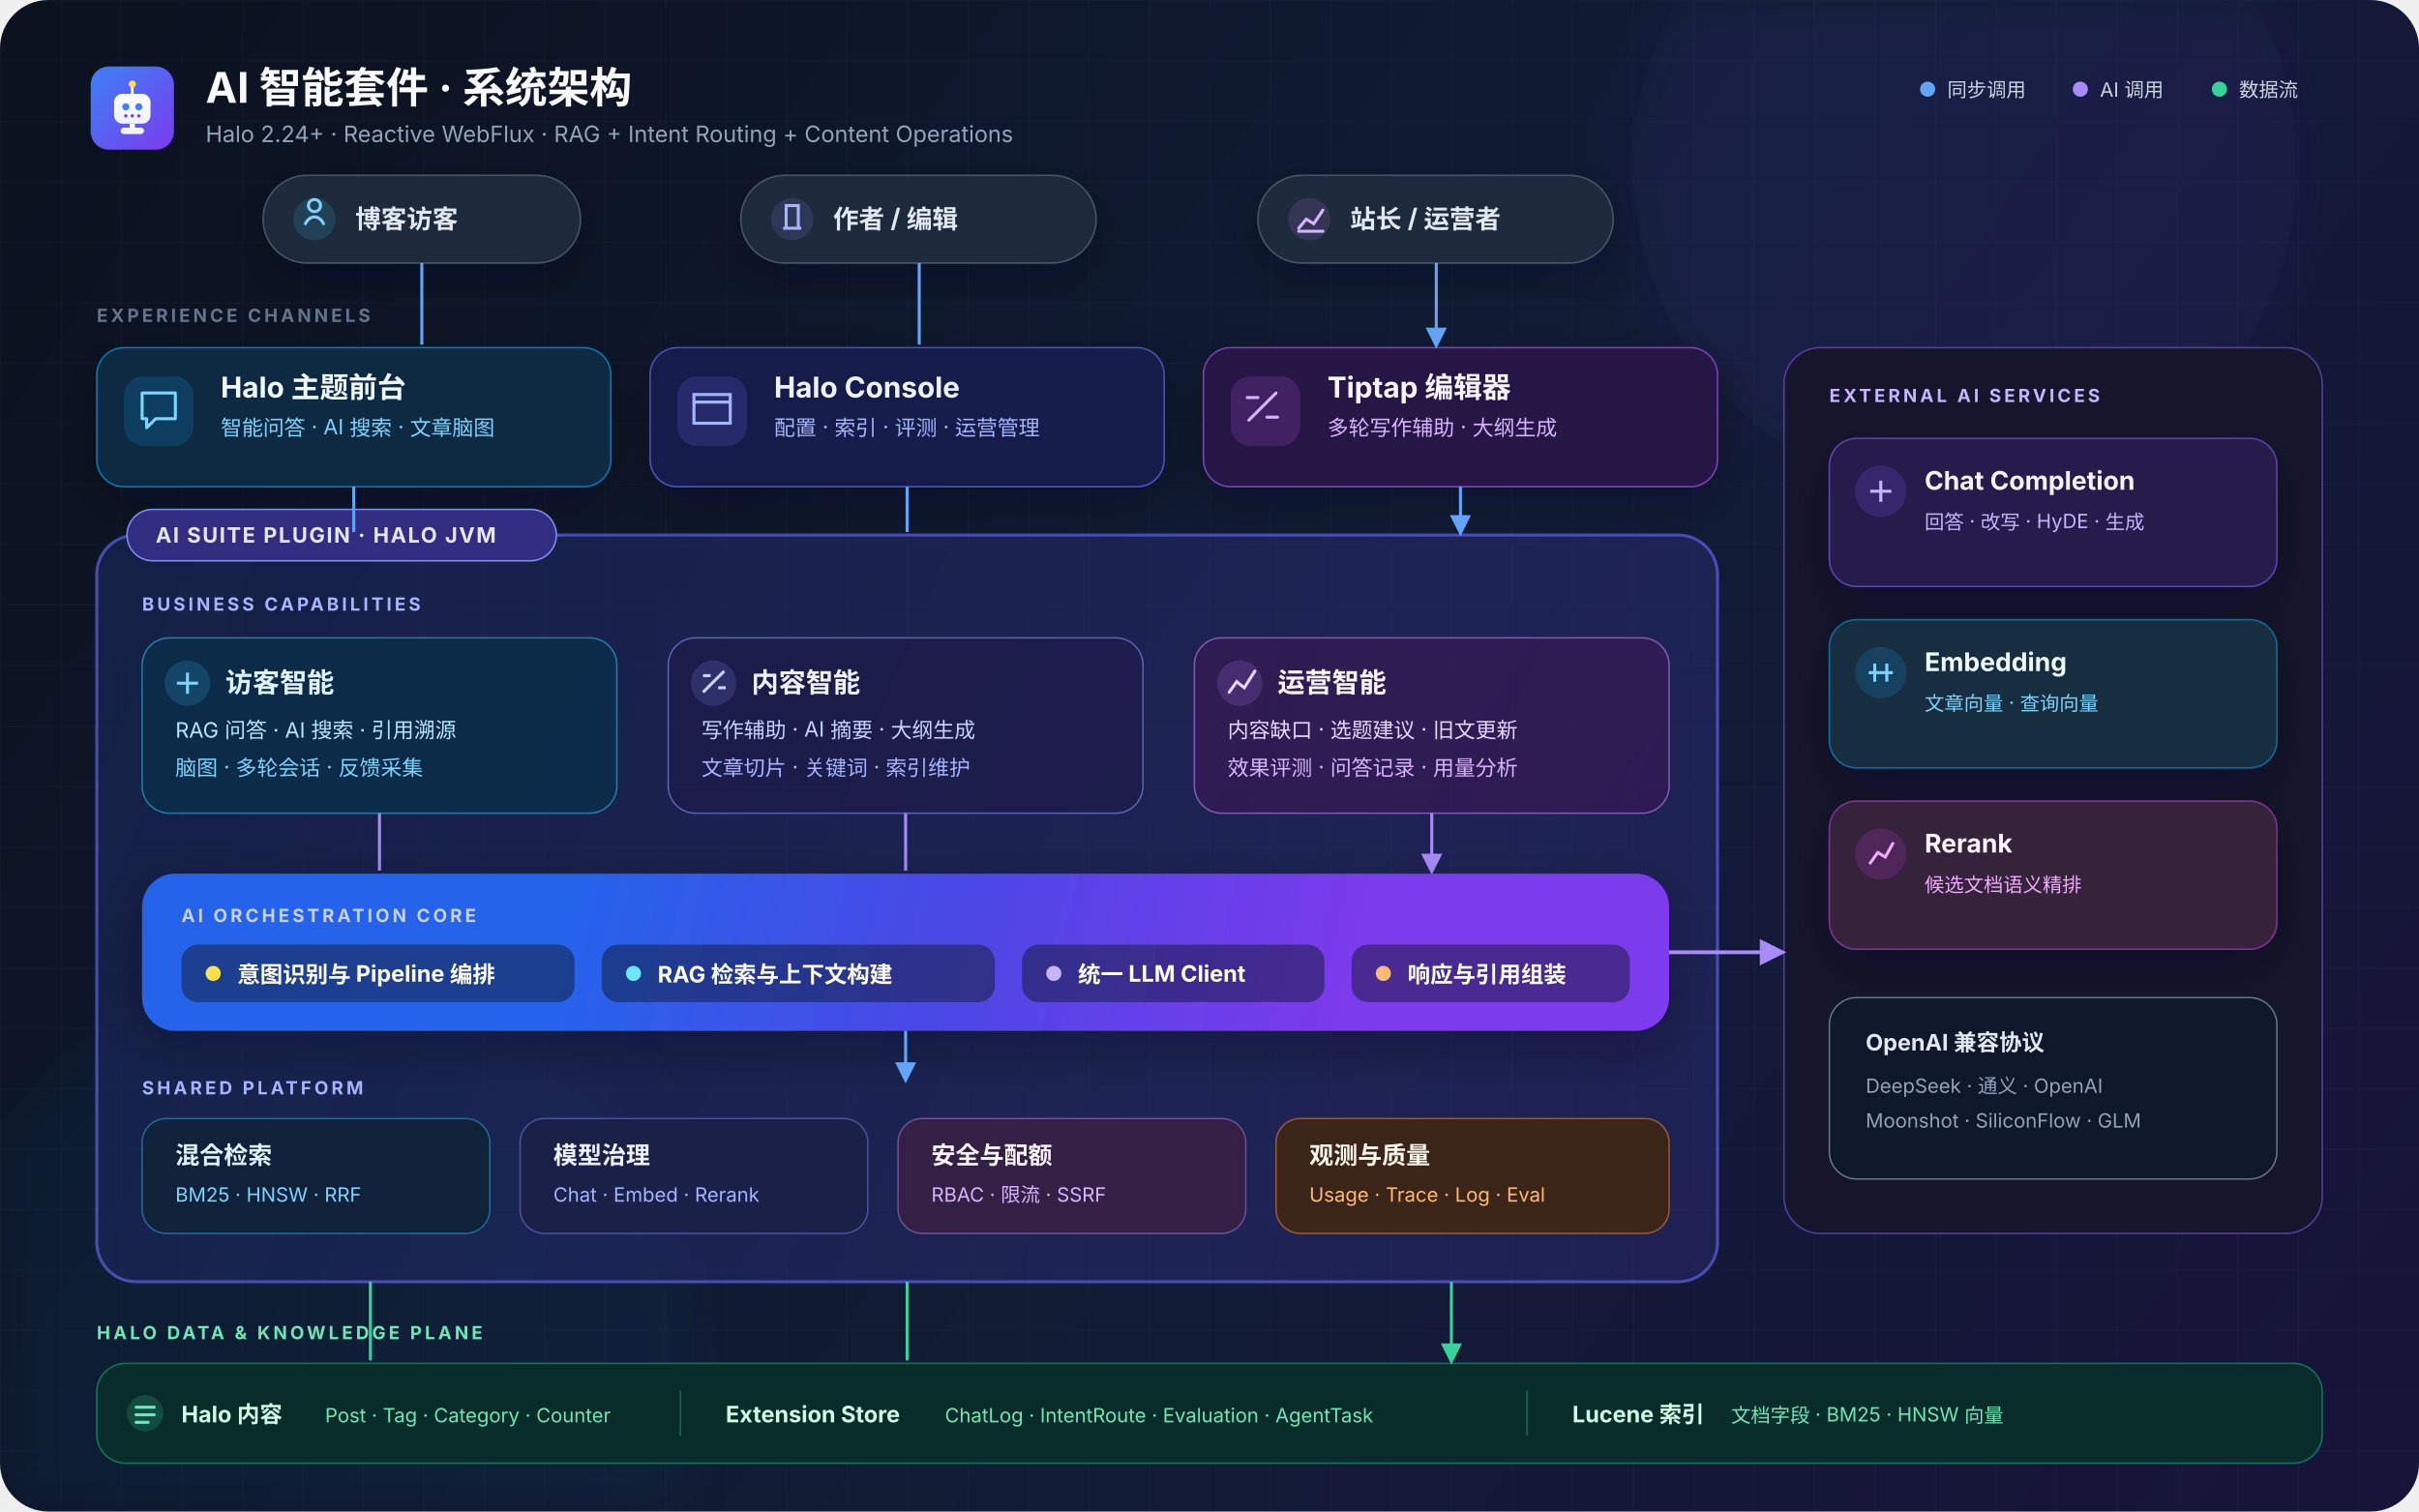
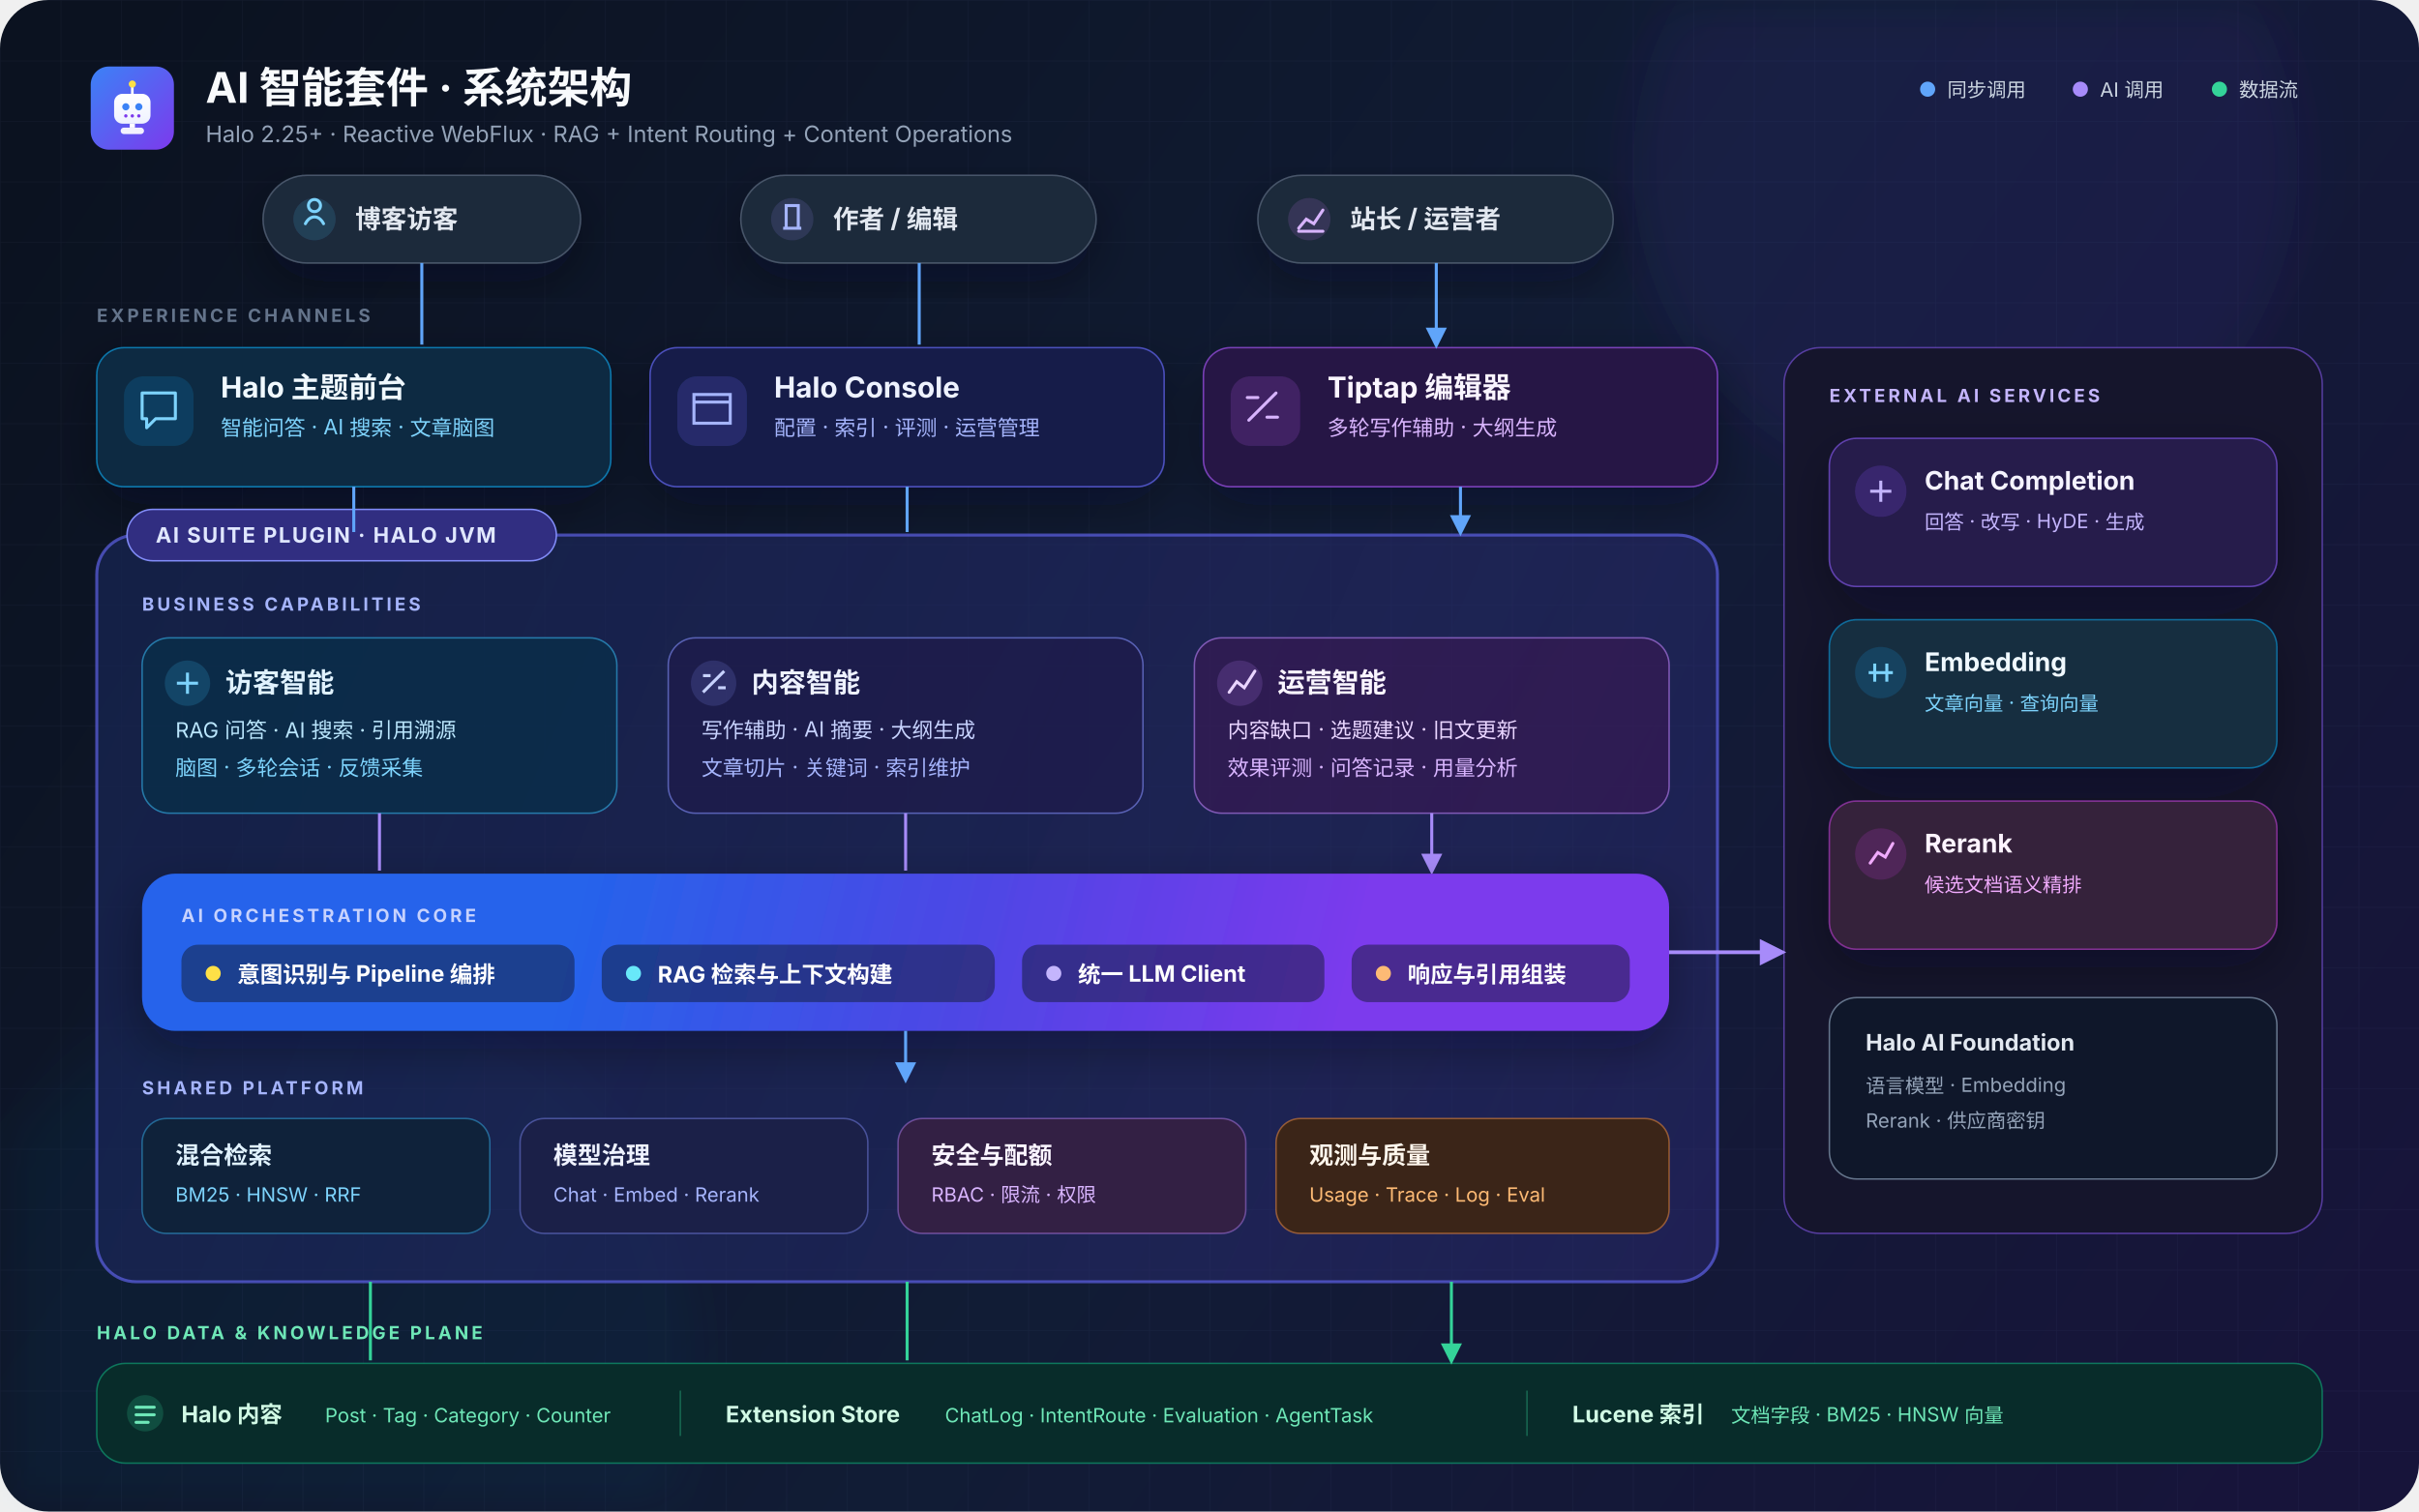
<svg xmlns="http://www.w3.org/2000/svg" width="1600" height="1000" viewBox="0 0 1600 1000" fill="none">
  <defs>
    <linearGradient id="canvas" x1="80" y1="20" x2="1520" y2="980" gradientUnits="userSpaceOnUse">
      <stop stop-color="#0B1220" />
      <stop offset="0.55" stop-color="#111C35" />
      <stop offset="1" stop-color="#17143A" />
    </linearGradient>
    <linearGradient id="plugin" x1="88" y1="344" x2="1200" y2="820" gradientUnits="userSpaceOnUse">
      <stop stop-color="#172554" stop-opacity="0.7" />
      <stop offset="1" stop-color="#312E81" stop-opacity="0.38" />
    </linearGradient>
    <linearGradient id="brand" x1="0" y1="0" x2="1" y2="1">
      <stop stop-color="#3B82F6" />
      <stop offset="1" stop-color="#7C3AED" />
    </linearGradient>
    <linearGradient id="face" x1="0" y1="0" x2="0" y2="1">
      <stop stop-color="#FFFFFF" />
      <stop offset="1" stop-color="#EEF2FF" />
    </linearGradient>
    <linearGradient id="core" x1="390" y1="560" x2="890" y2="680" gradientUnits="userSpaceOnUse">
      <stop stop-color="#2563EB" />
      <stop offset="0.52" stop-color="#4F46E5" />
      <stop offset="1" stop-color="#7C3AED" />
    </linearGradient>
    <pattern id="grid" width="40" height="40" patternUnits="userSpaceOnUse">
      <path d="M40 0H0V40" stroke="#C7D2FE" stroke-opacity="0.04" />
    </pattern>
    <filter id="shadow" x="-20%" y="-30%" width="140%" height="170%">
      <feDropShadow dx="0" dy="12" stdDeviation="16" flood-color="#020617" flood-opacity="0.32" />
    </filter>
    <filter id="glow" x="-100%" y="-100%" width="300%" height="300%">
      <feGaussianBlur stdDeviation="18" />
    </filter>
    <marker id="arrowBlue" viewBox="0 0 10 10" refX="8" refY="5" markerWidth="7" markerHeight="7" orient="auto-start-reverse">
      <path d="M0 0L10 5L0 10Z" fill="#60A5FA" />
    </marker>
    <marker id="arrowPurple" viewBox="0 0 10 10" refX="8" refY="5" markerWidth="7" markerHeight="7" orient="auto-start-reverse">
      <path d="M0 0L10 5L0 10Z" fill="#A78BFA" />
    </marker>
    <marker id="arrowGreen" viewBox="0 0 10 10" refX="8" refY="5" markerWidth="7" markerHeight="7" orient="auto-start-reverse">
      <path d="M0 0L10 5L0 10Z" fill="#34D399" />
    </marker>
  </defs>
  <rect width="1600" height="1000" rx="32" fill="url(#canvas)" />
  <rect width="1600" height="1000" rx="32" fill="url(#grid)" />
  <circle cx="1300" cy="110" r="220" fill="#7C3AED" fill-opacity="0.08" filter="url(#glow)" />
  <circle cx="210" cy="900" r="250" fill="#0284C7" fill-opacity="0.06" filter="url(#glow)" />
  <g transform="translate(60 44)">
    <g transform="scale(.43)">
      <rect width="128" height="128" rx="28" fill="url(#brand)" />
      <line x1="64" y1="30" x2="64" y2="42" stroke="white" stroke-width="4" stroke-linecap="round" />
      <circle cx="64" cy="27" r="5.5" fill="#FDE047" />
      <rect x="36" y="42" width="56" height="46" rx="13" fill="url(#face)" />
      <circle cx="54" cy="62" r="5.5" fill="#3B82F6" />
      <circle cx="74" cy="62" r="5.5" fill="#3B82F6" />
      <circle cx="54" cy="76" r="2.6" fill="#7C3AED" />
      <circle cx="64" cy="76" r="2.6" fill="#7C3AED" />
      <circle cx="74" cy="76" r="2.6" fill="#7C3AED" />
      <rect x="60" y="88" width="8" height="6" fill="white" />
      <rect x="46" y="94" width="36" height="10" rx="5" fill="white" opacity=".92" />
    </g>
    <text x="76" y="24" fill="#F8FAFC" font-family="Inter, PingFang SC, sans-serif" font-size="28" font-weight="750">AI 智能套件 · 系统架构</text>
-     <text x="76" y="50" fill="#94A3B8" font-family="Inter, PingFang SC, sans-serif" font-size="15">Halo 2.24+ · Reactive WebFlux · RAG + Intent Routing + Content Operations</text>
+     <text x="76" y="50" fill="#94A3B8" font-family="Inter, PingFang SC, sans-serif" font-size="15">Halo 2.25+ · Reactive WebFlux · RAG + Intent Routing + Content Operations</text>
  </g>
  <g transform="translate(1270 54)">
    <circle cx="5" cy="5" r="5" fill="#60A5FA" />
    <text x="18" y="10" fill="#CBD5E1" font-family="Inter, PingFang SC, sans-serif" font-size="13">同步调用</text>
    <circle cx="106" cy="5" r="5" fill="#A78BFA" />
    <text x="119" y="10" fill="#CBD5E1" font-family="Inter, PingFang SC, sans-serif" font-size="13">AI 调用</text>
    <circle cx="198" cy="5" r="5" fill="#34D399" />
    <text x="211" y="10" fill="#CBD5E1" font-family="Inter, PingFang SC, sans-serif" font-size="13">数据流</text>
  </g>
  <g font-family="Inter, PingFang SC, sans-serif" filter="url(#shadow)">
    <rect x="174" y="116" width="210" height="58" rx="29" fill="#1E293B" stroke="#475569" />
    <circle cx="208" cy="145" r="14" fill="#38BDF8" fill-opacity=".15" />
    <path d="M202 148c3-6 9-6 12 0M208 140a4 4 0 1 0 0-8 4 4 0 0 0 0 8Z" stroke="#7DD3FC" stroke-width="2" stroke-linecap="round" />
    <text x="235" y="151" fill="#E2E8F0" font-size="17" font-weight="650">博客访客</text>
    <rect x="490" y="116" width="235" height="58" rx="29" fill="#1E293B" stroke="#475569" />
    <circle cx="524" cy="145" r="14" fill="#818CF8" fill-opacity=".15" />
    <path d="M518 151h12M520 136h8v15h-8z" stroke="#A5B4FC" stroke-width="2" />
    <text x="551" y="151" fill="#E2E8F0" font-size="17" font-weight="650">作者 / 编辑</text>
    <rect x="832" y="116" width="235" height="58" rx="29" fill="#1E293B" stroke="#475569" />
    <circle cx="866" cy="145" r="14" fill="#C084FC" fill-opacity=".15" />
    <path d="M859 151l5-6 5 3 6-9M859 153h16" stroke="#D8B4FE" stroke-width="2" stroke-linecap="round" />
    <text x="893" y="151" fill="#E2E8F0" font-size="17" font-weight="650">站长 / 运营者</text>
  </g>
  <text x="64" y="213" fill="#64748B" font-family="Inter, PingFang SC, sans-serif" font-size="12" font-weight="700" letter-spacing="2">EXPERIENCE CHANNELS</text>
  <g filter="url(#shadow)" font-family="Inter, PingFang SC, sans-serif">
    <rect x="64" y="230" width="340" height="92" rx="18" fill="#0F2942" stroke="#0EA5E9" stroke-opacity=".65" />
    <rect x="82" y="249" width="46" height="46" rx="13" fill="#0EA5E9" fill-opacity=".17" />
    <path d="M94 260h22v17h-13l-6 6v-6h-3z" stroke="#7DD3FC" stroke-width="2" stroke-linejoin="round" />
    <text x="146" y="263" fill="#F0F9FF" font-size="19" font-weight="700">Halo 主题前台</text>
    <text x="146" y="288" fill="#7DD3FC" font-size="14">智能问答 · AI 搜索 · 文章脑图</text>
    <rect x="430" y="230" width="340" height="92" rx="18" fill="#171E4A" stroke="#6366F1" stroke-opacity=".7" />
    <rect x="448" y="249" width="46" height="46" rx="13" fill="#6366F1" fill-opacity=".2" />
    <path d="M459 261h24v19h-24zM459 266h24" stroke="#A5B4FC" stroke-width="2" />
    <text x="512" y="263" fill="#EEF2FF" font-size="19" font-weight="700">Halo Console</text>
    <text x="512" y="288" fill="#A5B4FC" font-size="14">配置 · 索引 · 评测 · 运营管理</text>
    <rect x="796" y="230" width="340" height="92" rx="18" fill="#281744" stroke="#A855F7" stroke-opacity=".65" />
    <rect x="814" y="249" width="46" height="46" rx="13" fill="#A855F7" fill-opacity=".18" />
    <path d="M826 278l18-18M825 263h7M838 276h7" stroke="#D8B4FE" stroke-width="2" stroke-linecap="round" />
    <text x="878" y="263" fill="#FAF5FF" font-size="19" font-weight="700">Tiptap 编辑器</text>
    <text x="878" y="288" fill="#D8B4FE" font-size="14">多轮写作辅助 · 大纲生成</text>
  </g>
  <path d="M279 174V228M608 174V228M950 174V228" stroke="#60A5FA" stroke-width="2" marker-end="url(#arrowBlue)" />
  <rect x="64" y="354" width="1072" height="494" rx="26" fill="url(#plugin)" stroke="#6366F1" stroke-opacity=".65" stroke-width="2" />
  <rect x="84" y="337" width="284" height="34" rx="17" fill="#312E81" stroke="#818CF8" />
  <text x="103" y="359" fill="#E0E7FF" font-family="Inter, PingFang SC, sans-serif" font-size="14" font-weight="700" letter-spacing="1">AI SUITE PLUGIN · HALO JVM</text>
  <path d="M234 322V352M600 322V352M966 322V352" stroke="#60A5FA" stroke-width="2" marker-end="url(#arrowBlue)" />
  <text x="94" y="404" fill="#A5B4FC" font-family="Inter, PingFang SC, sans-serif" font-size="12" font-weight="700" letter-spacing="2">BUSINESS CAPABILITIES</text>
  <g font-family="Inter, PingFang SC, sans-serif">
    <rect x="94" y="422" width="314" height="116" rx="18" fill="#082F49" fill-opacity=".7" stroke="#38BDF8" stroke-opacity=".55" />
    <circle cx="124" cy="452" r="15" fill="#38BDF8" fill-opacity=".18" />
    <path d="M117 452h14M124 445v14" stroke="#7DD3FC" stroke-width="2" />
    <text x="149" y="458" fill="#E0F2FE" font-size="18" font-weight="700">访客智能</text>
    <text x="116" y="488" fill="#BAE6FD" font-size="14">RAG 问答 · AI 搜索 · 引用溯源</text>
    <text x="116" y="513" fill="#7DD3FC" font-size="14">脑图 · 多轮会话 · 反馈采集</text>
    <rect x="442" y="422" width="314" height="116" rx="18" fill="#1E1B4B" fill-opacity=".78" stroke="#818CF8" stroke-opacity=".6" />
    <circle cx="472" cy="452" r="15" fill="#818CF8" fill-opacity=".18" />
    <path d="M465 458l14-14M465 447h5M475 455h5" stroke="#C7D2FE" stroke-width="2" />
    <text x="497" y="458" fill="#EEF2FF" font-size="18" font-weight="700">内容智能</text>
    <text x="464" y="488" fill="#C7D2FE" font-size="14">写作辅助 · AI 摘要 · 大纲生成</text>
    <text x="464" y="513" fill="#A5B4FC" font-size="14">文章切片 · 关键词 · 索引维护</text>
    <rect x="790" y="422" width="314" height="116" rx="18" fill="#3B1753" fill-opacity=".58" stroke="#C084FC" stroke-opacity=".58" />
    <circle cx="820" cy="452" r="15" fill="#C084FC" fill-opacity=".17" />
    <path d="M813 458l5-7 5 4 7-11" stroke="#E9D5FF" stroke-width="2" stroke-linecap="round" />
    <text x="845" y="458" fill="#FAF5FF" font-size="18" font-weight="700">运营智能</text>
    <text x="812" y="488" fill="#E9D5FF" font-size="14">内容缺口 · 选题建议 · 旧文更新</text>
    <text x="812" y="513" fill="#D8B4FE" font-size="14">效果评测 · 问答记录 · 用量分析</text>
  </g>
  <path d="M251 538V576M599 538V576M947 538V576" stroke="#A78BFA" stroke-width="2" marker-end="url(#arrowPurple)" />
  <g filter="url(#shadow)" font-family="Inter, PingFang SC, sans-serif">
    <rect x="94" y="578" width="1010" height="104" rx="22" fill="url(#core)" />
    <text x="120" y="610" fill="#C7D2FE" font-size="12" font-weight="750" letter-spacing="2">AI ORCHESTRATION CORE</text>
    <rect x="120" y="625" width="260" height="38" rx="11" fill="#0F172A" fill-opacity=".48" />
    <circle cx="141" cy="644" r="5" fill="#FDE047" />
    <text x="157" y="650" fill="white" font-size="15" font-weight="650">意图识别与 Pipeline 编排</text>
    <rect x="398" y="625" width="260" height="38" rx="11" fill="#0F172A" fill-opacity=".48" />
    <circle cx="419" cy="644" r="5" fill="#67E8F9" />
    <text x="435" y="650" fill="white" font-size="15" font-weight="650">RAG 检索与上下文构建</text>
    <rect x="676" y="625" width="200" height="38" rx="11" fill="#0F172A" fill-opacity=".48" />
    <circle cx="697" cy="644" r="5" fill="#C4B5FD" />
    <text x="713" y="650" fill="white" font-size="15" font-weight="650">统一 LLM Client</text>
    <rect x="894" y="625" width="184" height="38" rx="11" fill="#0F172A" fill-opacity=".48" />
    <circle cx="915" cy="644" r="5" fill="#FDBA74" />
    <text x="931" y="650" fill="white" font-size="15" font-weight="650">响应与引用组装</text>
  </g>
  <path d="M599 682V714" stroke="#60A5FA" stroke-width="2" marker-end="url(#arrowBlue)" />
  <text x="94" y="724" fill="#A5B4FC" font-family="Inter, PingFang SC, sans-serif" font-size="12" font-weight="700" letter-spacing="2">SHARED PLATFORM</text>
  <g font-family="Inter, PingFang SC, sans-serif">
    <rect x="94" y="740" width="230" height="76" rx="16" fill="#0F223A" stroke="#38BDF8" stroke-opacity=".45" />
    <text x="116" y="770" fill="#E0F2FE" font-size="16" font-weight="700">混合检索</text>
    <text x="116" y="795" fill="#7DD3FC" font-size="13">BM25 · HNSW · RRF</text>
    <rect x="344" y="740" width="230" height="76" rx="16" fill="#1B2048" stroke="#818CF8" stroke-opacity=".45" />
    <text x="366" y="770" fill="#EEF2FF" font-size="16" font-weight="700">模型治理</text>
    <text x="366" y="795" fill="#A5B4FC" font-size="13">Chat · Embed · Rerank</text>
    <rect x="594" y="740" width="230" height="76" rx="16" fill="#332044" stroke="#C084FC" stroke-opacity=".45" />
    <text x="616" y="770" fill="#FAF5FF" font-size="16" font-weight="700">安全与配额</text>
-     <text x="616" y="795" fill="#D8B4FE" font-size="13">RBAC · 限流 · SSRF</text>
+     <text x="616" y="795" fill="#D8B4FE" font-size="13">RBAC · 限流 · 权限</text>
    <rect x="844" y="740" width="260" height="76" rx="16" fill="#3B2518" stroke="#FB923C" stroke-opacity=".5" />
    <text x="866" y="770" fill="#FFF7ED" font-size="16" font-weight="700">观测与质量</text>
    <text x="866" y="795" fill="#FDBA74" font-size="13">Usage · Trace · Log · Eval</text>
  </g>
  <rect x="1180" y="230" width="356" height="586" rx="24" fill="#15152C" stroke="#8B5CF6" stroke-opacity=".55" />
  <text x="1210" y="266" fill="#C4B5FD" font-family="Inter, PingFang SC, sans-serif" font-size="12" font-weight="700" letter-spacing="2">EXTERNAL AI SERVICES</text>
  <g font-family="Inter, PingFang SC, sans-serif" filter="url(#shadow)">
    <rect x="1210" y="290" width="296" height="98" rx="18" fill="#251B4B" stroke="#8B5CF6" stroke-opacity=".6" />
    <circle cx="1244" cy="325" r="17" fill="#8B5CF6" fill-opacity=".2" />
    <path d="M1237 325h14M1244 318v14" stroke="#C4B5FD" stroke-width="2" />
    <text x="1273" y="324" fill="#F5F3FF" font-size="17" font-weight="700">Chat Completion</text>
    <text x="1273" y="350" fill="#C4B5FD" font-size="13">回答 · 改写 · HyDE · 生成</text>
    <rect x="1210" y="410" width="296" height="98" rx="18" fill="#132D40" stroke="#0EA5E9" stroke-opacity=".55" />
    <circle cx="1244" cy="445" r="17" fill="#0EA5E9" fill-opacity=".18" />
    <path d="M1236 445h16M1240 439v12M1248 439v12" stroke="#7DD3FC" stroke-width="2" />
    <text x="1273" y="444" fill="#F0F9FF" font-size="17" font-weight="700">Embedding</text>
    <text x="1273" y="470" fill="#7DD3FC" font-size="13">文章向量 · 查询向量</text>
    <rect x="1210" y="530" width="296" height="98" rx="18" fill="#34203A" stroke="#D946EF" stroke-opacity=".5" />
    <circle cx="1244" cy="565" r="17" fill="#D946EF" fill-opacity=".17" />
    <path d="M1237 571l5-7 5 3 5-9" stroke="#F0ABFC" stroke-width="2" stroke-linecap="round" />
    <text x="1273" y="564" fill="#FDF4FF" font-size="17" font-weight="700">Rerank</text>
    <text x="1273" y="590" fill="#F0ABFC" font-size="13">候选文档语义精排</text>
  </g>
  <rect x="1210" y="660" width="296" height="120" rx="18" fill="#0F172A" stroke="#64748B" />
-   <text x="1234" y="695" fill="#E2E8F0" font-family="Inter, PingFang SC, sans-serif" font-size="15" font-weight="700">OpenAI 兼容协议</text>
-   <text x="1234" y="723" fill="#94A3B8" font-family="Inter, PingFang SC, sans-serif" font-size="13">DeepSeek · 通义 · OpenAI</text>
-   <text x="1234" y="746" fill="#94A3B8" font-family="Inter, PingFang SC, sans-serif" font-size="13">Moonshot · SiliconFlow · GLM</text>
+   <text x="1234" y="695" fill="#E2E8F0" font-family="Inter, PingFang SC, sans-serif" font-size="15" font-weight="700">Halo AI Foundation</text>
+   <text x="1234" y="723" fill="#94A3B8" font-family="Inter, PingFang SC, sans-serif" font-size="13">语言模型 · Embedding</text>
+   <text x="1234" y="746" fill="#94A3B8" font-family="Inter, PingFang SC, sans-serif" font-size="13">Rerank · 供应商密钥</text>
  <path d="M1104 630H1178" stroke="#A78BFA" stroke-width="2.5" marker-end="url(#arrowPurple)" />
  <text x="64" y="886" fill="#6EE7B7" font-family="Inter, PingFang SC, sans-serif" font-size="12" font-weight="700" letter-spacing="2">HALO DATA &amp; KNOWLEDGE PLANE</text>
  <g font-family="Inter, PingFang SC, sans-serif">
    <rect x="64" y="902" width="1472" height="66" rx="19" fill="#082C2A" stroke="#10B981" stroke-opacity=".55" />
    <circle cx="96" cy="935" r="12" fill="#34D399" fill-opacity=".2" />
    <path d="M90 931h12M90 936h12M90 941h8" stroke="#6EE7B7" stroke-width="2" stroke-linecap="round" />
    <text x="120" y="941" fill="#D1FAE5" font-size="15" font-weight="700">Halo 内容</text>
    <text x="215" y="941" fill="#6EE7B7" font-size="13">Post · Tag · Category · Counter</text>
    <line x1="450" y1="920" x2="450" y2="950" stroke="#34D399" stroke-opacity=".35" />
    <text x="480" y="941" fill="#D1FAE5" font-size="15" font-weight="700">Extension Store</text>
    <text x="625" y="941" fill="#6EE7B7" font-size="13">ChatLog · IntentRoute · Evaluation · AgentTask</text>
    <line x1="1010" y1="920" x2="1010" y2="950" stroke="#34D399" stroke-opacity=".35" />
    <text x="1040" y="941" fill="#D1FAE5" font-size="15" font-weight="700">Lucene 索引</text>
    <text x="1145" y="941" fill="#6EE7B7" font-size="13">文档字段 · BM25 · HNSW 向量</text>
  </g>
  <path d="M245 848V900M600 848V900M960 848V900" stroke="#34D399" stroke-width="2" marker-end="url(#arrowGreen)" />
</svg>
